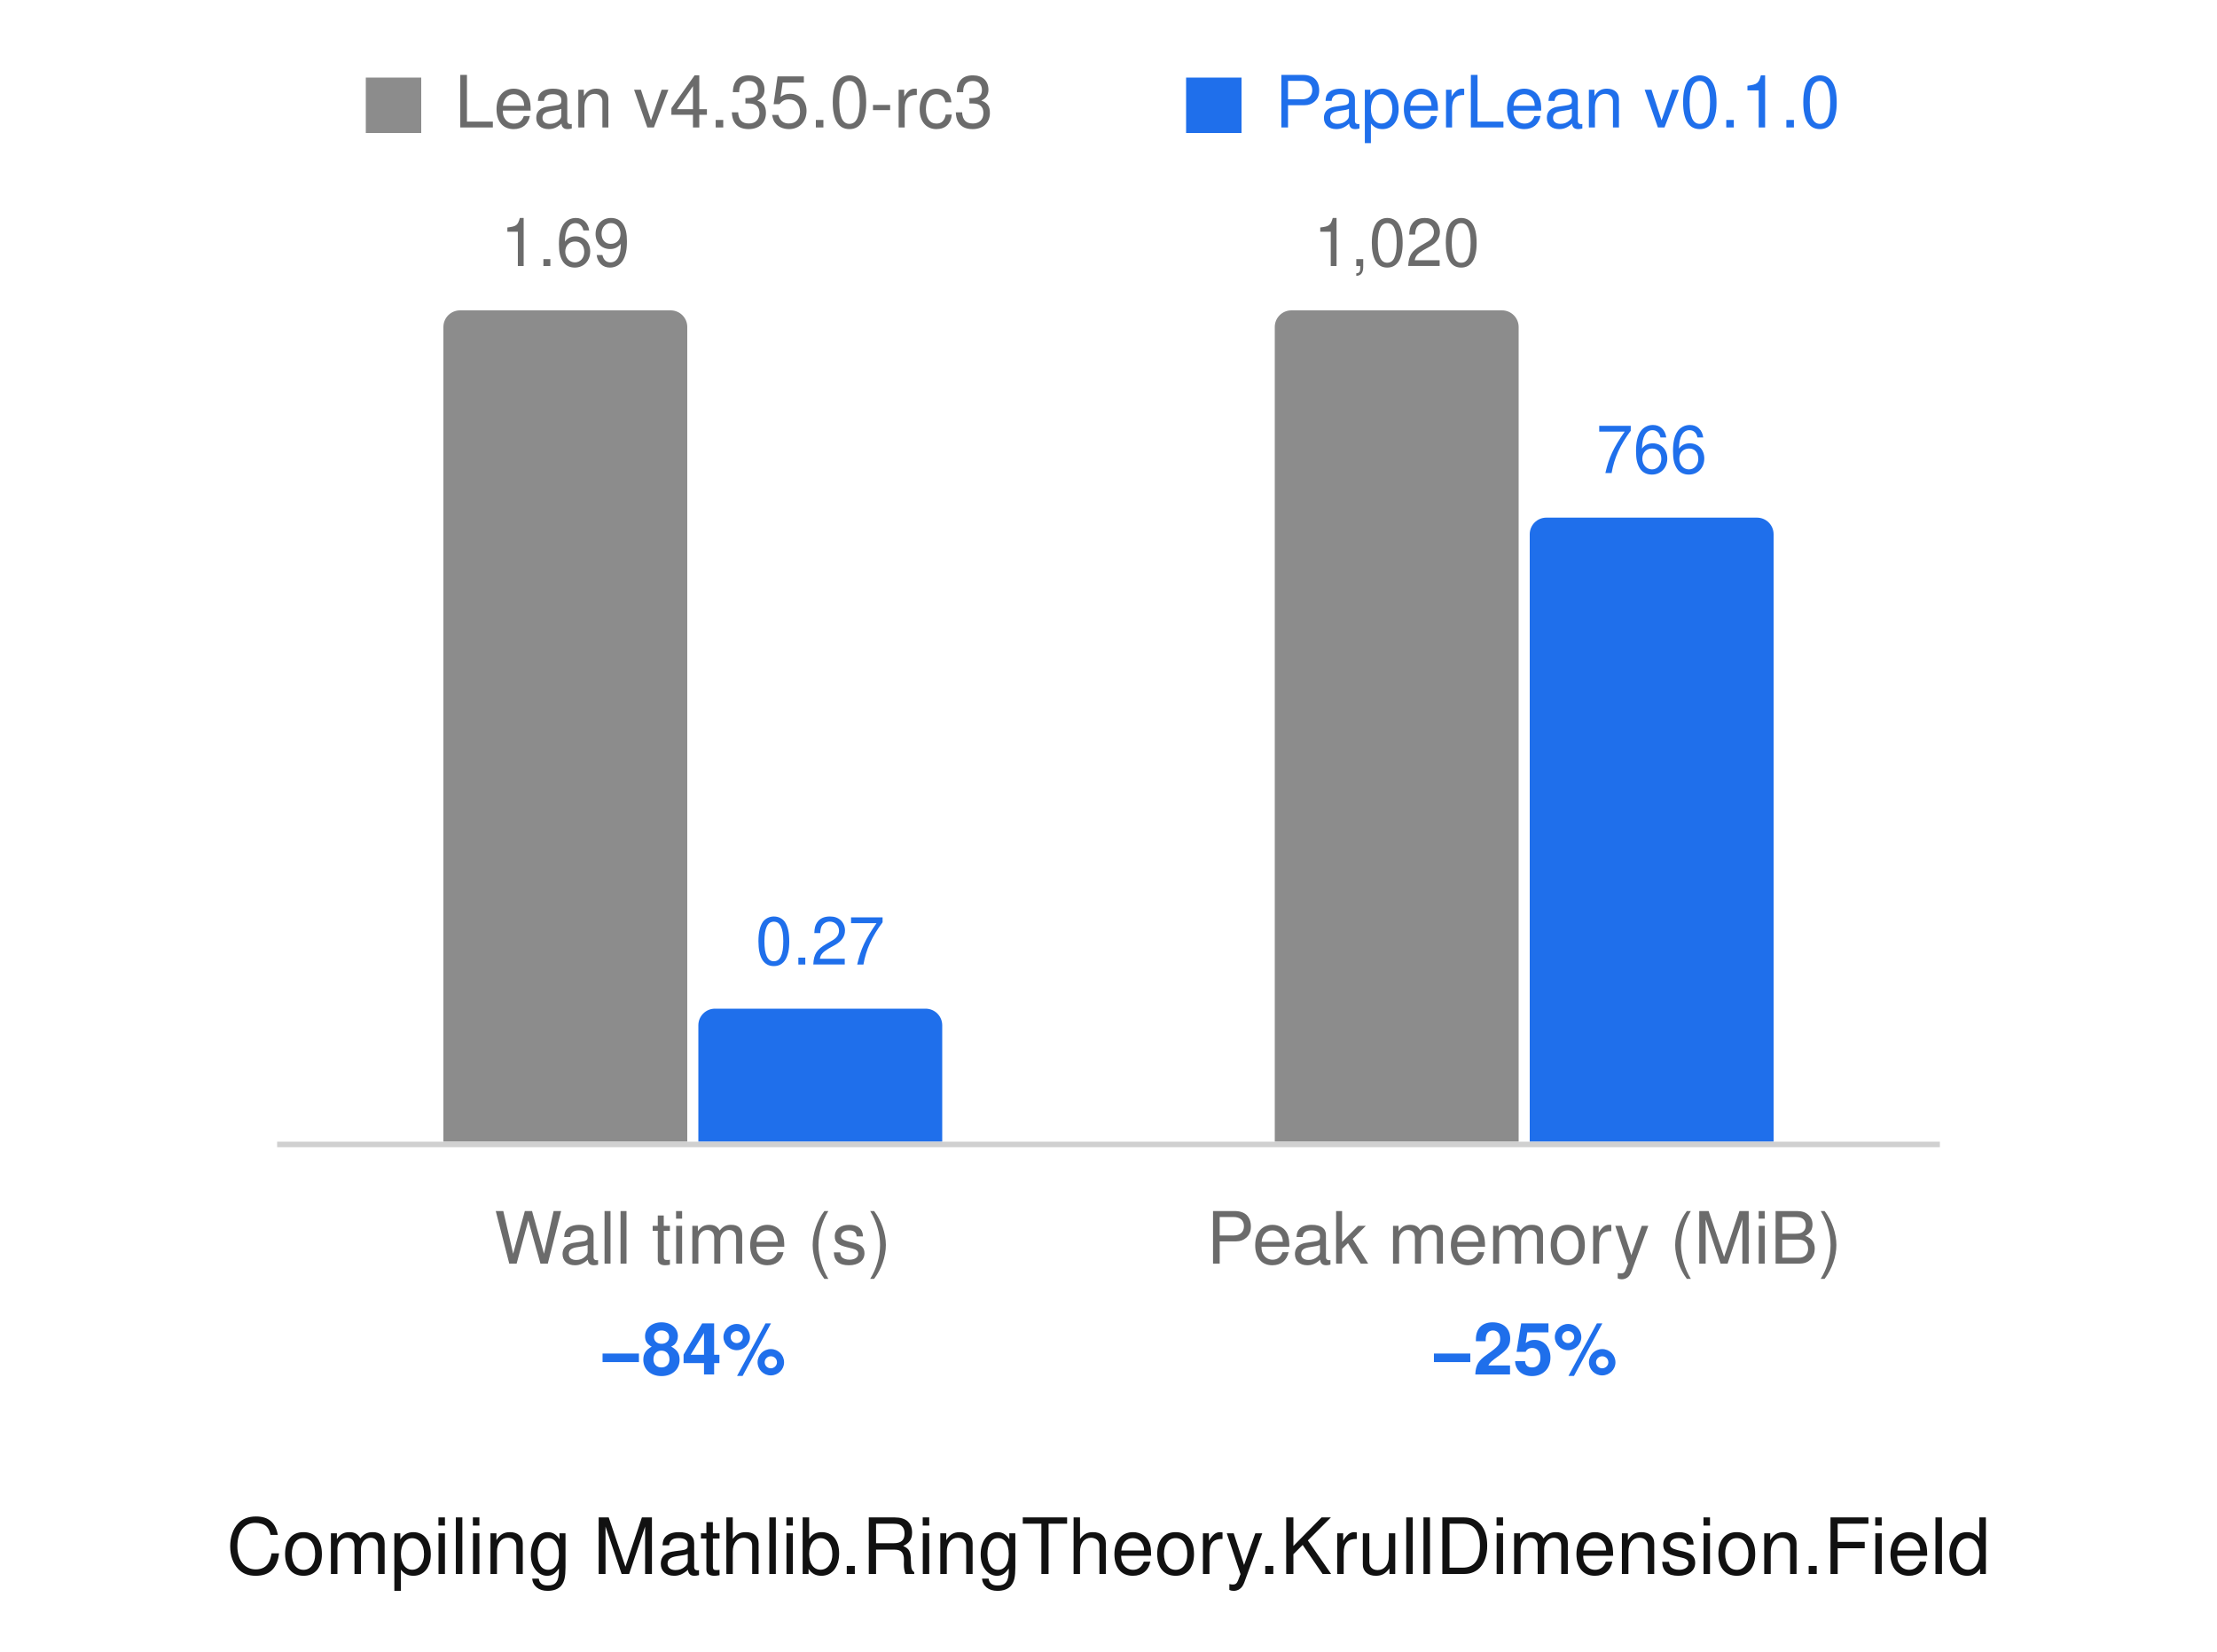
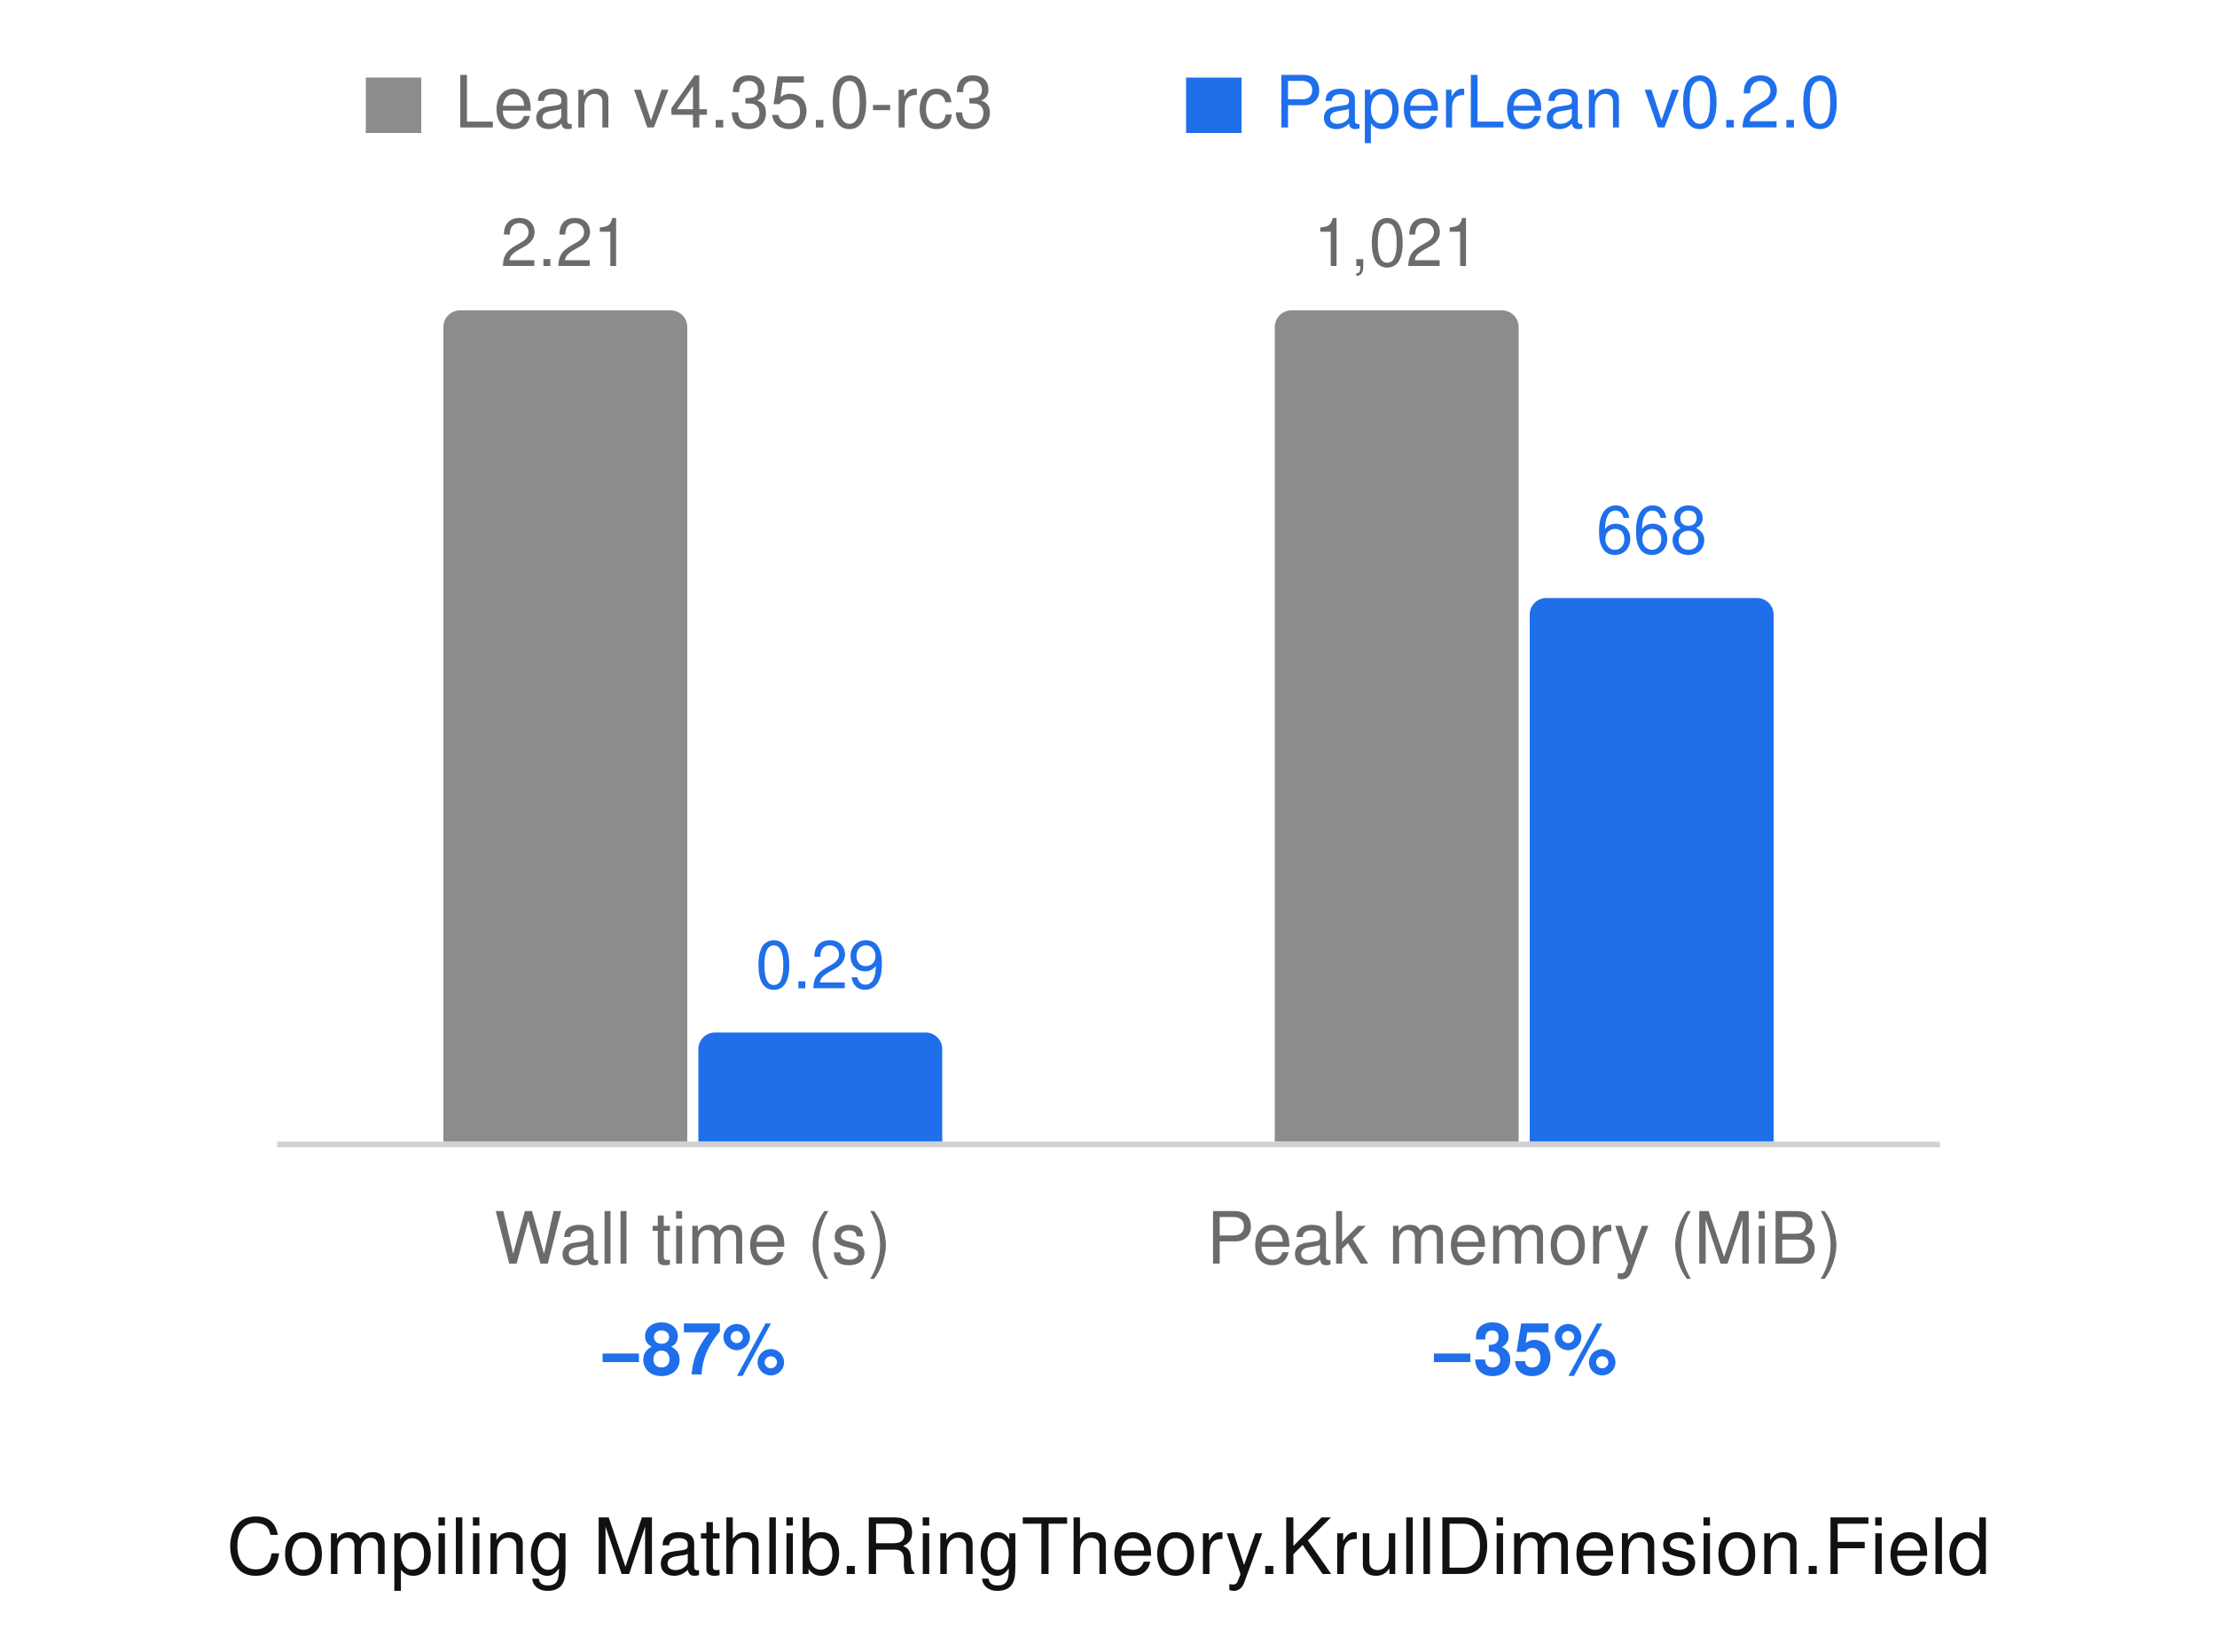
<svg xmlns="http://www.w3.org/2000/svg" width="400" height="298" viewBox="0 0 400 298" font-family="Helvetica, Arial, sans-serif" font-size="13">
  <style>.t{fill:#111111}.m{fill:#6b6b6b}.l{fill:#8c8c8c}.p{fill:#1f6feb}.ax{stroke:#d0d0d0}@media (prefers-color-scheme:dark){.t{fill:#e6e6e6}.m{fill:#9a9a9a}.l{fill:#6b6b6b}.p{fill:#4493f8}.ax{stroke:#3a3a3a}}</style>
  <rect class="l" x="66.0" y="14" width="10" height="10" />
  <text class="m" x="82.0" y="23">Lean v4.35.0-rc3</text>
  <rect class="p" x="214.0" y="14" width="10" height="10" />
-   <text class="p" x="230.0" y="23">PaperLean v0.1.0</text>
+   <text class="p" x="230.0" y="23">PaperLean v0.2.0</text>
  <path class="l" d="M80.0 206v-147.0a3 3 0 0 1 3 -3h38a3 3 0 0 1 3 3v147.0z" />
-   <text class="m" x="102.0" y="48.0" text-anchor="middle" font-size="12">1.69</text>
-   <path class="p" d="M126.0 206v-21.0a3 3 0 0 1 3 -3h38a3 3 0 0 1 3 3v21.0z" />
-   <text class="p" x="148.0" y="174.036" text-anchor="middle" font-size="12">0.27</text>
+   <text class="m" x="102.0" y="48.0" text-anchor="middle" font-size="12">2.21</text>
+   <path class="p" d="M126.0 206v-16.7a3 3 0 0 1 3 -3h38a3 3 0 0 1 3 3v16.7z" />
+   <text class="p" x="148.0" y="178.317" text-anchor="middle" font-size="12">0.29</text>
  <text class="m" x="125.0" y="228" text-anchor="middle">Wall time (s)</text>
-   <text class="p" x="125.0" y="248" text-anchor="middle" font-weight="bold">−84%</text>
+   <text class="p" x="125.0" y="248" text-anchor="middle" font-weight="bold">−87%</text>
  <path class="l" d="M230.0 206v-147.0a3 3 0 0 1 3 -3h38a3 3 0 0 1 3 3v147.0z" />
-   <text class="m" x="252.0" y="48.0" text-anchor="middle" font-size="12">1,020</text>
-   <path class="p" d="M276.0 206v-109.6a3 3 0 0 1 3 -3h38a3 3 0 0 1 3 3v109.6z" />
-   <text class="p" x="298.0" y="85.353" text-anchor="middle" font-size="12">766</text>
+   <text class="m" x="252.0" y="48.0" text-anchor="middle" font-size="12">1,021</text>
+   <path class="p" d="M276.0 206v-95.1a3 3 0 0 1 3 -3h38a3 3 0 0 1 3 3v95.1z" />
+   <text class="p" x="298.0" y="99.861" text-anchor="middle" font-size="12">668</text>
  <text class="m" x="275.0" y="228" text-anchor="middle">Peak memory (MiB)</text>
-   <text class="p" x="275.0" y="248" text-anchor="middle" font-weight="bold">−25%</text>
+   <text class="p" x="275.0" y="248" text-anchor="middle" font-weight="bold">−35%</text>
  <line class="ax" x1="50.0" y1="206.5" x2="350.0" y2="206.5" />
  <text class="t" x="200.0" y="284" text-anchor="middle" font-size="14">Compiling Mathlib.RingTheory.KrullDimension.Field</text>
</svg>
